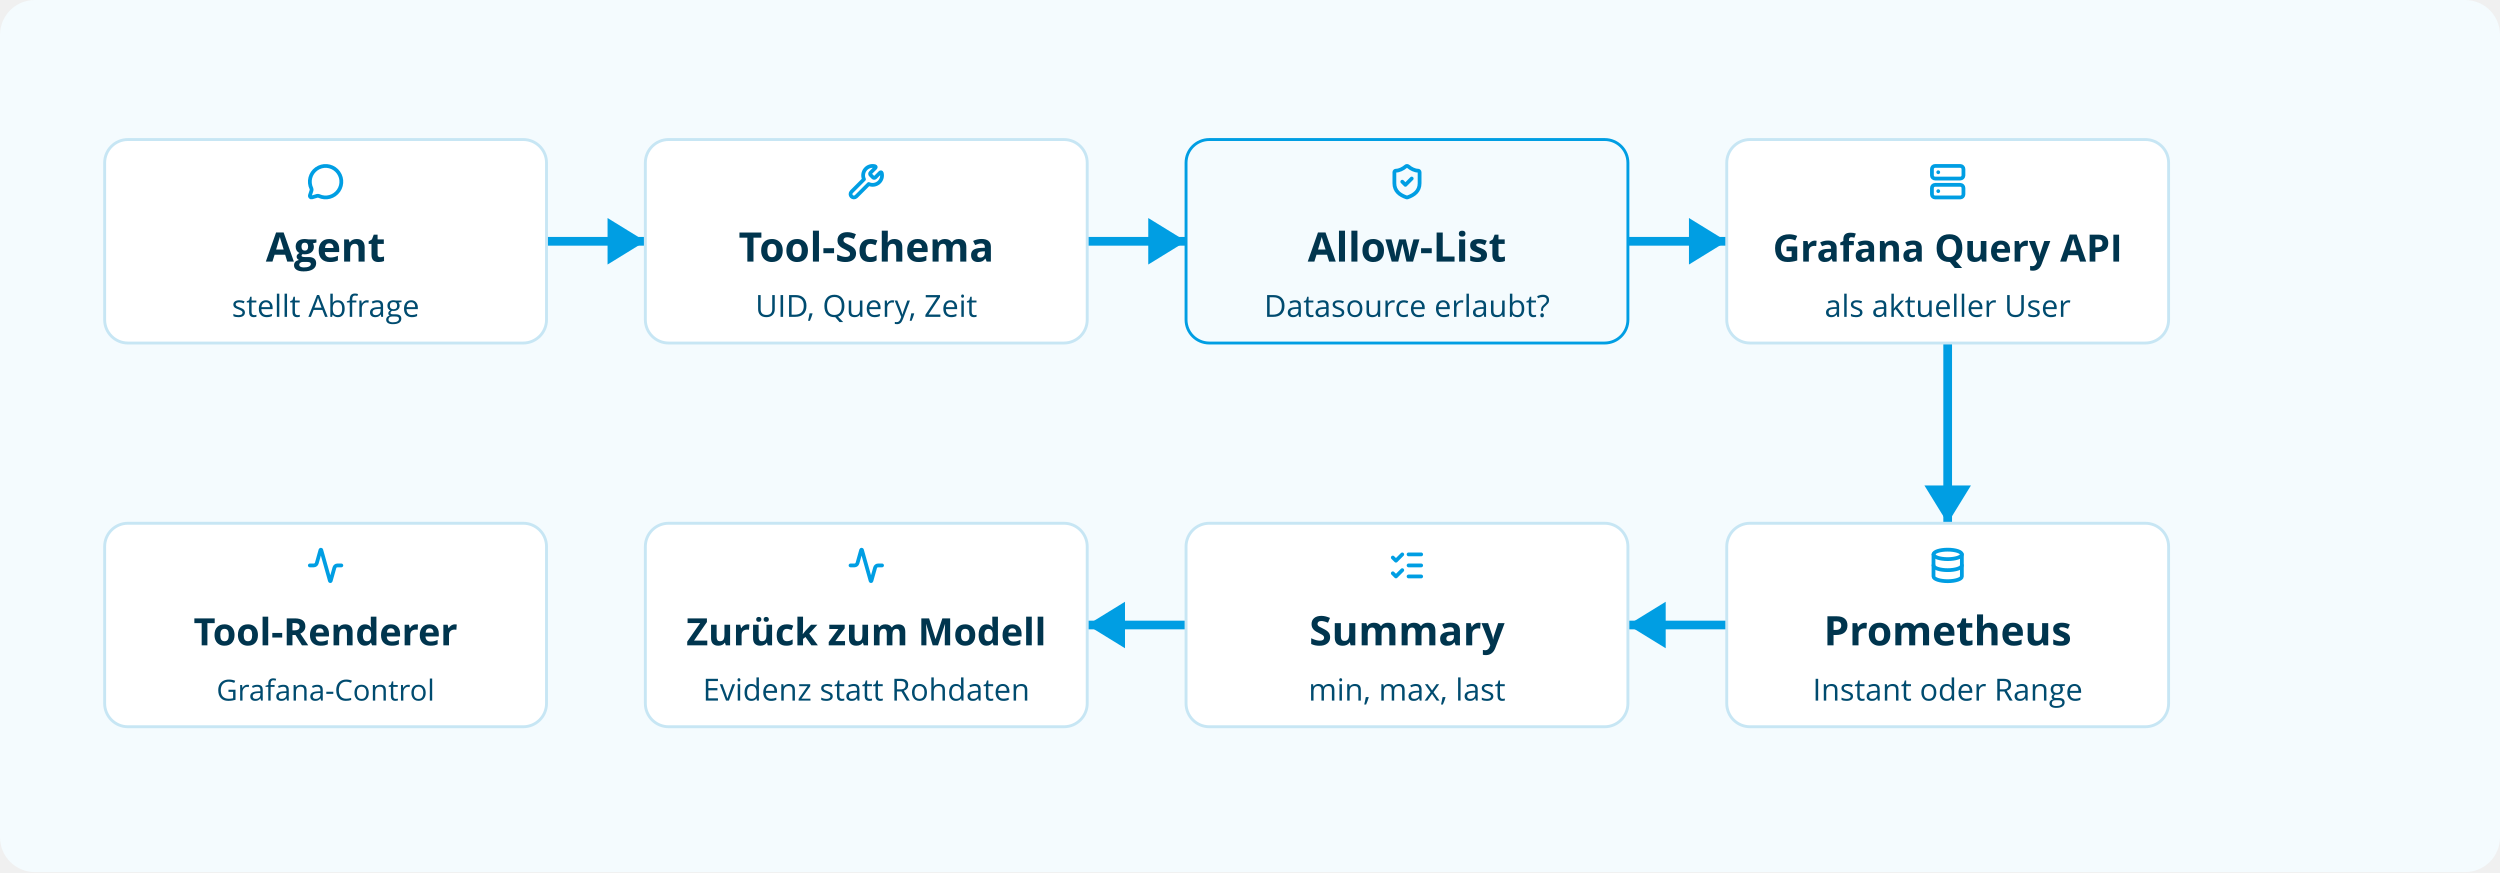
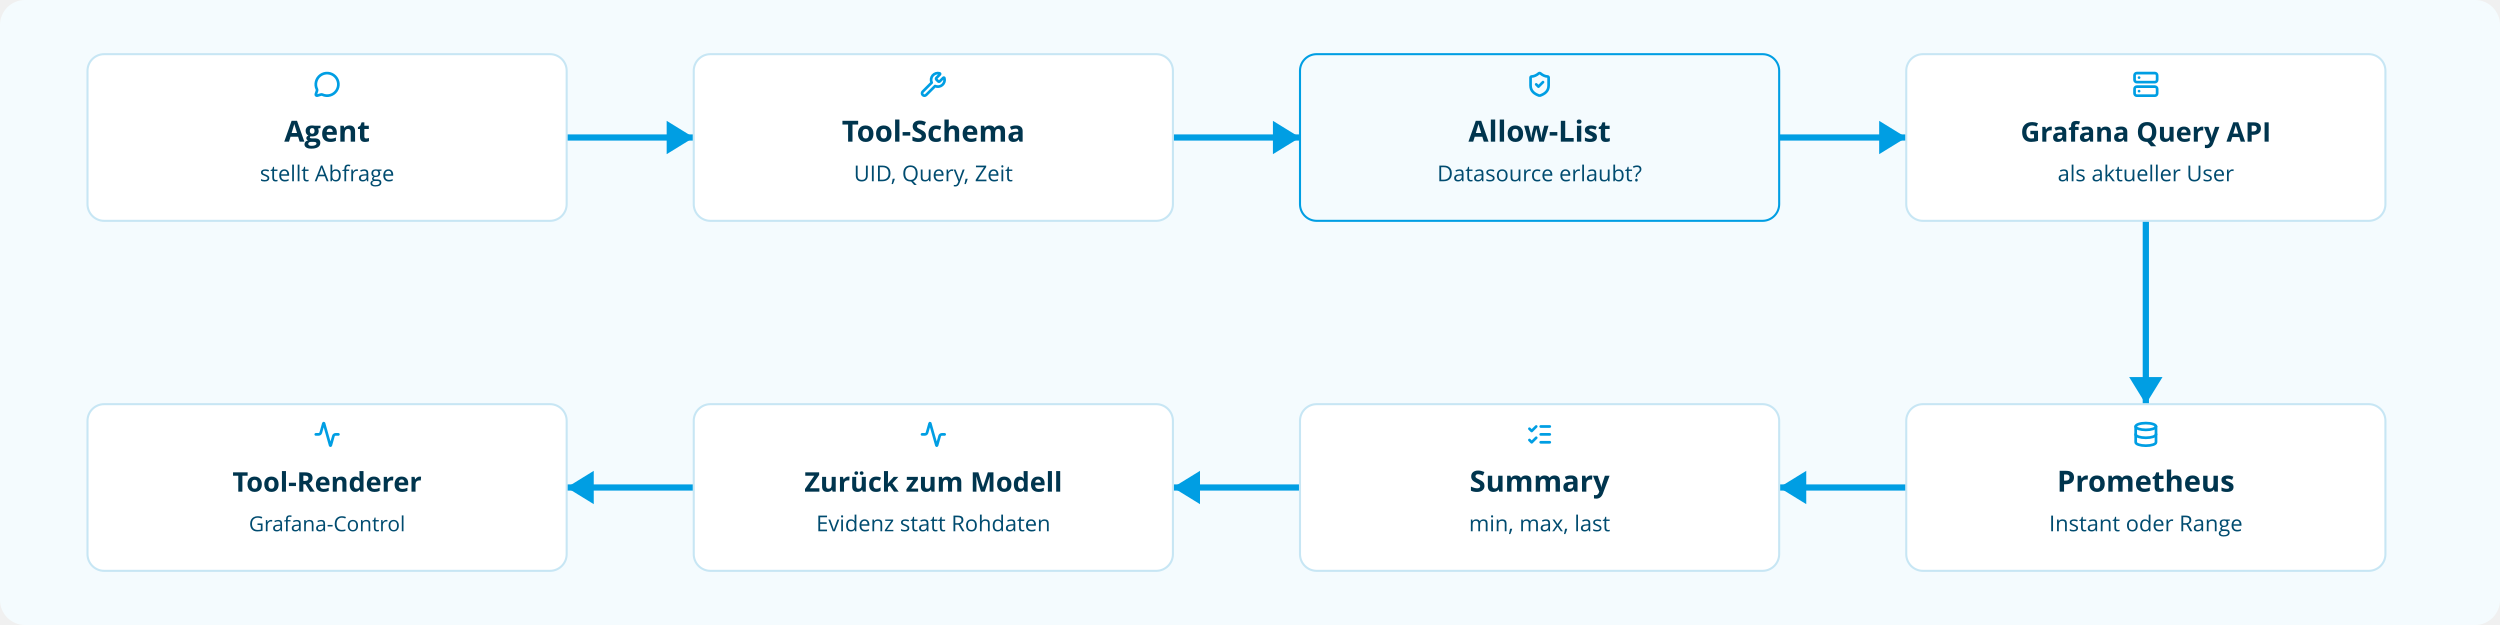
- <svg xmlns="http://www.w3.org/2000/svg" width="860" height="300" viewBox="0 0 860 300" role="img" aria-labelledby="title desc">
-   <rect x="0" y="0" width="860" height="300" rx="12" fill="#f4fbfe" />
+ <svg xmlns="http://www.w3.org/2000/svg" width="1200" height="300" viewBox="0 0 1200 300" role="img" aria-labelledby="title desc">
+   <rect x="0" y="0" width="1200" height="300" rx="12" fill="#f4fbfe" />
  <g font-family="Open Sans, Arial, sans-serif">
    <g fill="none" stroke="#009EE3" stroke-width="3" stroke-linecap="round" stroke-linejoin="round">
-       <line x1="188" y1="83" x2="222" y2="83" />
-       <polygon points="222,83 209,75 209,91" fill="#009EE3" stroke="none" />
-       <line x1="374" y1="83" x2="408" y2="83" />
-       <polygon points="408,83 395,75 395,91" fill="#009EE3" stroke="none" />
-       <line x1="560" y1="83" x2="594" y2="83" />
-       <polygon points="594,83 581,75 581,91" fill="#009EE3" stroke="none" />
-       <line x1="670" y1="118" x2="670" y2="180" />
-       <polygon points="670,180 662,167 678,167" fill="#009EE3" stroke="none" />
-       <line x1="594" y1="215" x2="560" y2="215" />
-       <polygon points="560,215 573,207 573,223" fill="#009EE3" stroke="none" />
-       <line x1="408" y1="215" x2="374" y2="215" />
-       <polygon points="374,215 387,207 387,223" fill="#009EE3" stroke="none" />
+       <line x1="272" y1="66" x2="333" y2="66" />
+       <polygon points="333,66 320,58 320,74" fill="#009EE3" stroke="none" />
+       <line x1="563" y1="66" x2="624" y2="66" />
+       <polygon points="624,66 611,58 611,74" fill="#009EE3" stroke="none" />
+       <line x1="854" y1="66" x2="915" y2="66" />
+       <polygon points="915,66 902,58 902,74" fill="#009EE3" stroke="none" />
+       <line x1="1030" y1="106" x2="1030" y2="194" />
+       <polygon points="1030,194 1022,181 1038,181" fill="#009EE3" stroke="none" />
+       <line x1="915" y1="234" x2="854" y2="234" />
+       <polygon points="854,234 867,226 867,242" fill="#009EE3" stroke="none" />
+       <line x1="624" y1="234" x2="563" y2="234" />
+       <polygon points="563,234 576,226 576,242" fill="#009EE3" stroke="none" />
+       <line x1="333" y1="234" x2="272" y2="234" />
+       <polygon points="272,234 285,226 285,242" fill="#009EE3" stroke="none" />
    </g>
-     <rect x="36" y="48" width="152" height="70" rx="8" fill="#ffffff" stroke="#c7e6f4" />
-     <g transform="translate(105.5 56) scale(0.542)" fill="none" stroke="#009EE3" stroke-width="2.4" stroke-linecap="round" stroke-linejoin="round">
+     <rect x="42" y="26" width="230" height="80" rx="8" fill="#ffffff" stroke="#c7e6f4" />
+     <g transform="translate(150.5 34) scale(0.542)" fill="none" stroke="#009EE3" stroke-width="2.4" stroke-linecap="round" stroke-linejoin="round">
      <path d="M2.992 16.342a2 2 0 0 1 .094 1.167l-1.065 3.29a1 1 0 0 0 1.236 1.168l3.413-.998a2 2 0 0 1 1.099.092 10 10 0 1 0-4.777-4.719" />
    </g>
-     <text x="112" y="90" text-anchor="middle" font-size="14" font-weight="700" fill="#00354e">Agent</text>
-     <text x="112" y="109" text-anchor="middle" font-size="10.5" fill="#004b6f">stellt Abfrage</text>
-     <rect x="222" y="48" width="152" height="70" rx="8" fill="#ffffff" stroke="#c7e6f4" />
-     <g transform="translate(291.5 56) scale(0.542)" fill="none" stroke="#009EE3" stroke-width="2.4" stroke-linecap="round" stroke-linejoin="round">
+     <text x="157" y="68" text-anchor="middle" font-size="14" font-weight="700" fill="#00354e">Agent</text>
+     <text x="157" y="87" text-anchor="middle" font-size="10.5" fill="#004b6f">stellt Abfrage</text>
+     <rect x="333" y="26" width="230" height="80" rx="8" fill="#ffffff" stroke="#c7e6f4" />
+     <g transform="translate(441.5 34) scale(0.542)" fill="none" stroke="#009EE3" stroke-width="2.4" stroke-linecap="round" stroke-linejoin="round">
      <path d="M14.7 6.3a1 1 0 0 0 0 1.4l1.6 1.6a1 1 0 0 0 1.4 0l3.106-3.105c.32-.322.863-.22.983.218a6 6 0 0 1-8.259 7.057l-7.91 7.91a1 1 0 0 1-2.999-3l7.91-7.91a6 6 0 0 1 7.057-8.259c.438.12.54.662.219.984z" />
    </g>
-     <text x="298" y="90" text-anchor="middle" font-size="14" font-weight="700" fill="#00354e">Tool-Schema</text>
-     <text x="298" y="109" text-anchor="middle" font-size="10.5" fill="#004b6f">UID, Query, Zeit</text>
-     <rect x="408" y="48" width="152" height="70" rx="8" fill="#f4fbfe" stroke="#009EE3" />
-     <g transform="translate(477.5 56) scale(0.542)" fill="none" stroke="#009EE3" stroke-width="2.4" stroke-linecap="round" stroke-linejoin="round">
+     <text x="448" y="68" text-anchor="middle" font-size="14" font-weight="700" fill="#00354e">Tool-Schema</text>
+     <text x="448" y="87" text-anchor="middle" font-size="10.5" fill="#004b6f">UID, Query, Zeit</text>
+     <rect x="624" y="26" width="230" height="80" rx="8" fill="#f4fbfe" stroke="#009EE3" />
+     <g transform="translate(732.5 34) scale(0.542)" fill="none" stroke="#009EE3" stroke-width="2.4" stroke-linecap="round" stroke-linejoin="round">
      <path d="M20 13c0 5-3.5 7.5-7.66 8.95a1 1 0 0 1-.67-.01C7.5 20.5 4 18 4 13V6a1 1 0 0 1 1-1c2 0 4.5-1.2 6.24-2.72a1.17 1.17 0 0 1 1.52 0C14.51 3.81 17 5 19 5a1 1 0 0 1 1 1z" />
      <path d="m9 12 2 2 4-4" />
    </g>
-     <text x="484" y="90" text-anchor="middle" font-size="14" font-weight="700" fill="#00354e">Allow-List</text>
-     <text x="484" y="109" text-anchor="middle" font-size="10.5" fill="#004b6f">Datasource erlaubt?</text>
-     <rect x="594" y="48" width="152" height="70" rx="8" fill="#ffffff" stroke="#c7e6f4" />
-     <g transform="translate(663.5 56) scale(0.542)" fill="none" stroke="#009EE3" stroke-width="2.4" stroke-linecap="round" stroke-linejoin="round">
+     <text x="739" y="68" text-anchor="middle" font-size="14" font-weight="700" fill="#00354e">Allow-List</text>
+     <text x="739" y="87" text-anchor="middle" font-size="10.5" fill="#004b6f">Datasource erlaubt?</text>
+     <rect x="915" y="26" width="230" height="80" rx="8" fill="#ffffff" stroke="#c7e6f4" />
+     <g transform="translate(1023.5 34) scale(0.542)" fill="none" stroke="#009EE3" stroke-width="2.4" stroke-linecap="round" stroke-linejoin="round">
      <rect width="20" height="8" x="2" y="2" rx="2" ry="2" />
      <rect width="20" height="8" x="2" y="14" rx="2" ry="2" />
      <line x1="6" x2="6.01" y1="6" y2="6" />
      <line x1="6" x2="6.01" y1="18" y2="18" />
    </g>
-     <text x="670" y="90" text-anchor="middle" font-size="13" font-weight="700" fill="#00354e">Grafana Query API</text>
-     <text x="670" y="109" text-anchor="middle" font-size="10.5" fill="#004b6f">als aktueller User</text>
-     <rect x="594" y="180" width="152" height="70" rx="8" fill="#ffffff" stroke="#c7e6f4" />
-     <g transform="translate(663.5 188) scale(0.542)" fill="none" stroke="#009EE3" stroke-width="2.4" stroke-linecap="round" stroke-linejoin="round">
+     <text x="1030" y="68" text-anchor="middle" font-size="13" font-weight="700" fill="#00354e">Grafana Query API</text>
+     <text x="1030" y="87" text-anchor="middle" font-size="10.5" fill="#004b6f">als aktueller User</text>
+     <rect x="915" y="194" width="230" height="80" rx="8" fill="#ffffff" stroke="#c7e6f4" />
+     <g transform="translate(1023.5 202) scale(0.542)" fill="none" stroke="#009EE3" stroke-width="2.4" stroke-linecap="round" stroke-linejoin="round">
      <ellipse cx="12" cy="5" rx="9" ry="3" />
      <path d="M3 5V19A9 3 0 0 0 21 19V5" />
      <path d="M3 12A9 3 0 0 0 21 12" />
    </g>
-     <text x="670" y="222" text-anchor="middle" font-size="14" font-weight="700" fill="#00354e">Prometheus</text>
-     <text x="670" y="241" text-anchor="middle" font-size="10.5" fill="#004b6f">Instant oder Range</text>
-     <rect x="408" y="180" width="152" height="70" rx="8" fill="#ffffff" stroke="#c7e6f4" />
-     <g transform="translate(477.5 188) scale(0.542)" fill="none" stroke="#009EE3" stroke-width="2.4" stroke-linecap="round" stroke-linejoin="round">
+     <text x="1030" y="236" text-anchor="middle" font-size="14" font-weight="700" fill="#00354e">Prometheus</text>
+     <text x="1030" y="255" text-anchor="middle" font-size="10.5" fill="#004b6f">Instant oder Range</text>
+     <rect x="624" y="194" width="230" height="80" rx="8" fill="#ffffff" stroke="#c7e6f4" />
+     <g transform="translate(732.5 202) scale(0.542)" fill="none" stroke="#009EE3" stroke-width="2.4" stroke-linecap="round" stroke-linejoin="round">
      <path d="M13 5h8" />
      <path d="M13 12h8" />
      <path d="M13 19h8" />
      <path d="m3 17 2 2 4-4" />
      <path d="m3 7 2 2 4-4" />
    </g>
-     <text x="484" y="222" text-anchor="middle" font-size="14" font-weight="700" fill="#00354e">Summary</text>
-     <text x="484" y="241" text-anchor="middle" font-size="10.5" fill="#004b6f">min, max, last</text>
-     <rect x="222" y="180" width="152" height="70" rx="8" fill="#ffffff" stroke="#c7e6f4" />
-     <g transform="translate(291.5 188) scale(0.542)" fill="none" stroke="#009EE3" stroke-width="2.4" stroke-linecap="round" stroke-linejoin="round">
+     <text x="739" y="236" text-anchor="middle" font-size="14" font-weight="700" fill="#00354e">Summary</text>
+     <text x="739" y="255" text-anchor="middle" font-size="10.5" fill="#004b6f">min, max, last</text>
+     <rect x="333" y="194" width="230" height="80" rx="8" fill="#ffffff" stroke="#c7e6f4" />
+     <g transform="translate(441.5 202) scale(0.542)" fill="none" stroke="#009EE3" stroke-width="2.4" stroke-linecap="round" stroke-linejoin="round">
      <path d="M22 12h-2.48a2 2 0 0 0-1.93 1.46l-2.35 8.36a.25.25 0 0 1-.48 0L9.24 2.18a.25.25 0 0 0-.48 0l-2.35 8.36A2 2 0 0 1 4.49 12H2" />
    </g>
-     <text x="298" y="222" text-anchor="middle" font-size="13" font-weight="700" fill="#00354e">Zurück zum Modell</text>
-     <text x="298" y="241" text-anchor="middle" font-size="10.5" fill="#004b6f">Evidenz statt Rohdaten</text>
-     <rect x="36" y="180" width="152" height="70" rx="8" fill="#ffffff" stroke="#c7e6f4" />
-     <g transform="translate(105.5 188) scale(0.542)" fill="none" stroke="#009EE3" stroke-width="2.4" stroke-linecap="round" stroke-linejoin="round">
+     <text x="448" y="236" text-anchor="middle" font-size="13" font-weight="700" fill="#00354e">Zurück zum Modell</text>
+     <text x="448" y="255" text-anchor="middle" font-size="10.5" fill="#004b6f">Evidenz statt Rohdaten</text>
+     <rect x="42" y="194" width="230" height="80" rx="8" fill="#ffffff" stroke="#c7e6f4" />
+     <g transform="translate(150.5 202) scale(0.542)" fill="none" stroke="#009EE3" stroke-width="2.4" stroke-linecap="round" stroke-linejoin="round">
      <path d="M22 12h-2.48a2 2 0 0 0-1.93 1.46l-2.35 8.36a.25.25 0 0 1-.48 0L9.24 2.18a.25.25 0 0 0-.48 0l-2.35 8.36A2 2 0 0 1 4.49 12H2" />
    </g>
-     <text x="112" y="222" text-anchor="middle" font-size="13" font-weight="700" fill="#00354e">Tool-Renderer</text>
-     <text x="112" y="241" text-anchor="middle" font-size="10" fill="#004b6f">Grafana-Control</text>
+     <text x="157" y="236" text-anchor="middle" font-size="13" font-weight="700" fill="#00354e">Tool-Renderer</text>
+     <text x="157" y="255" text-anchor="middle" font-size="10" fill="#004b6f">Grafana-Control</text>
  </g>
</svg>
